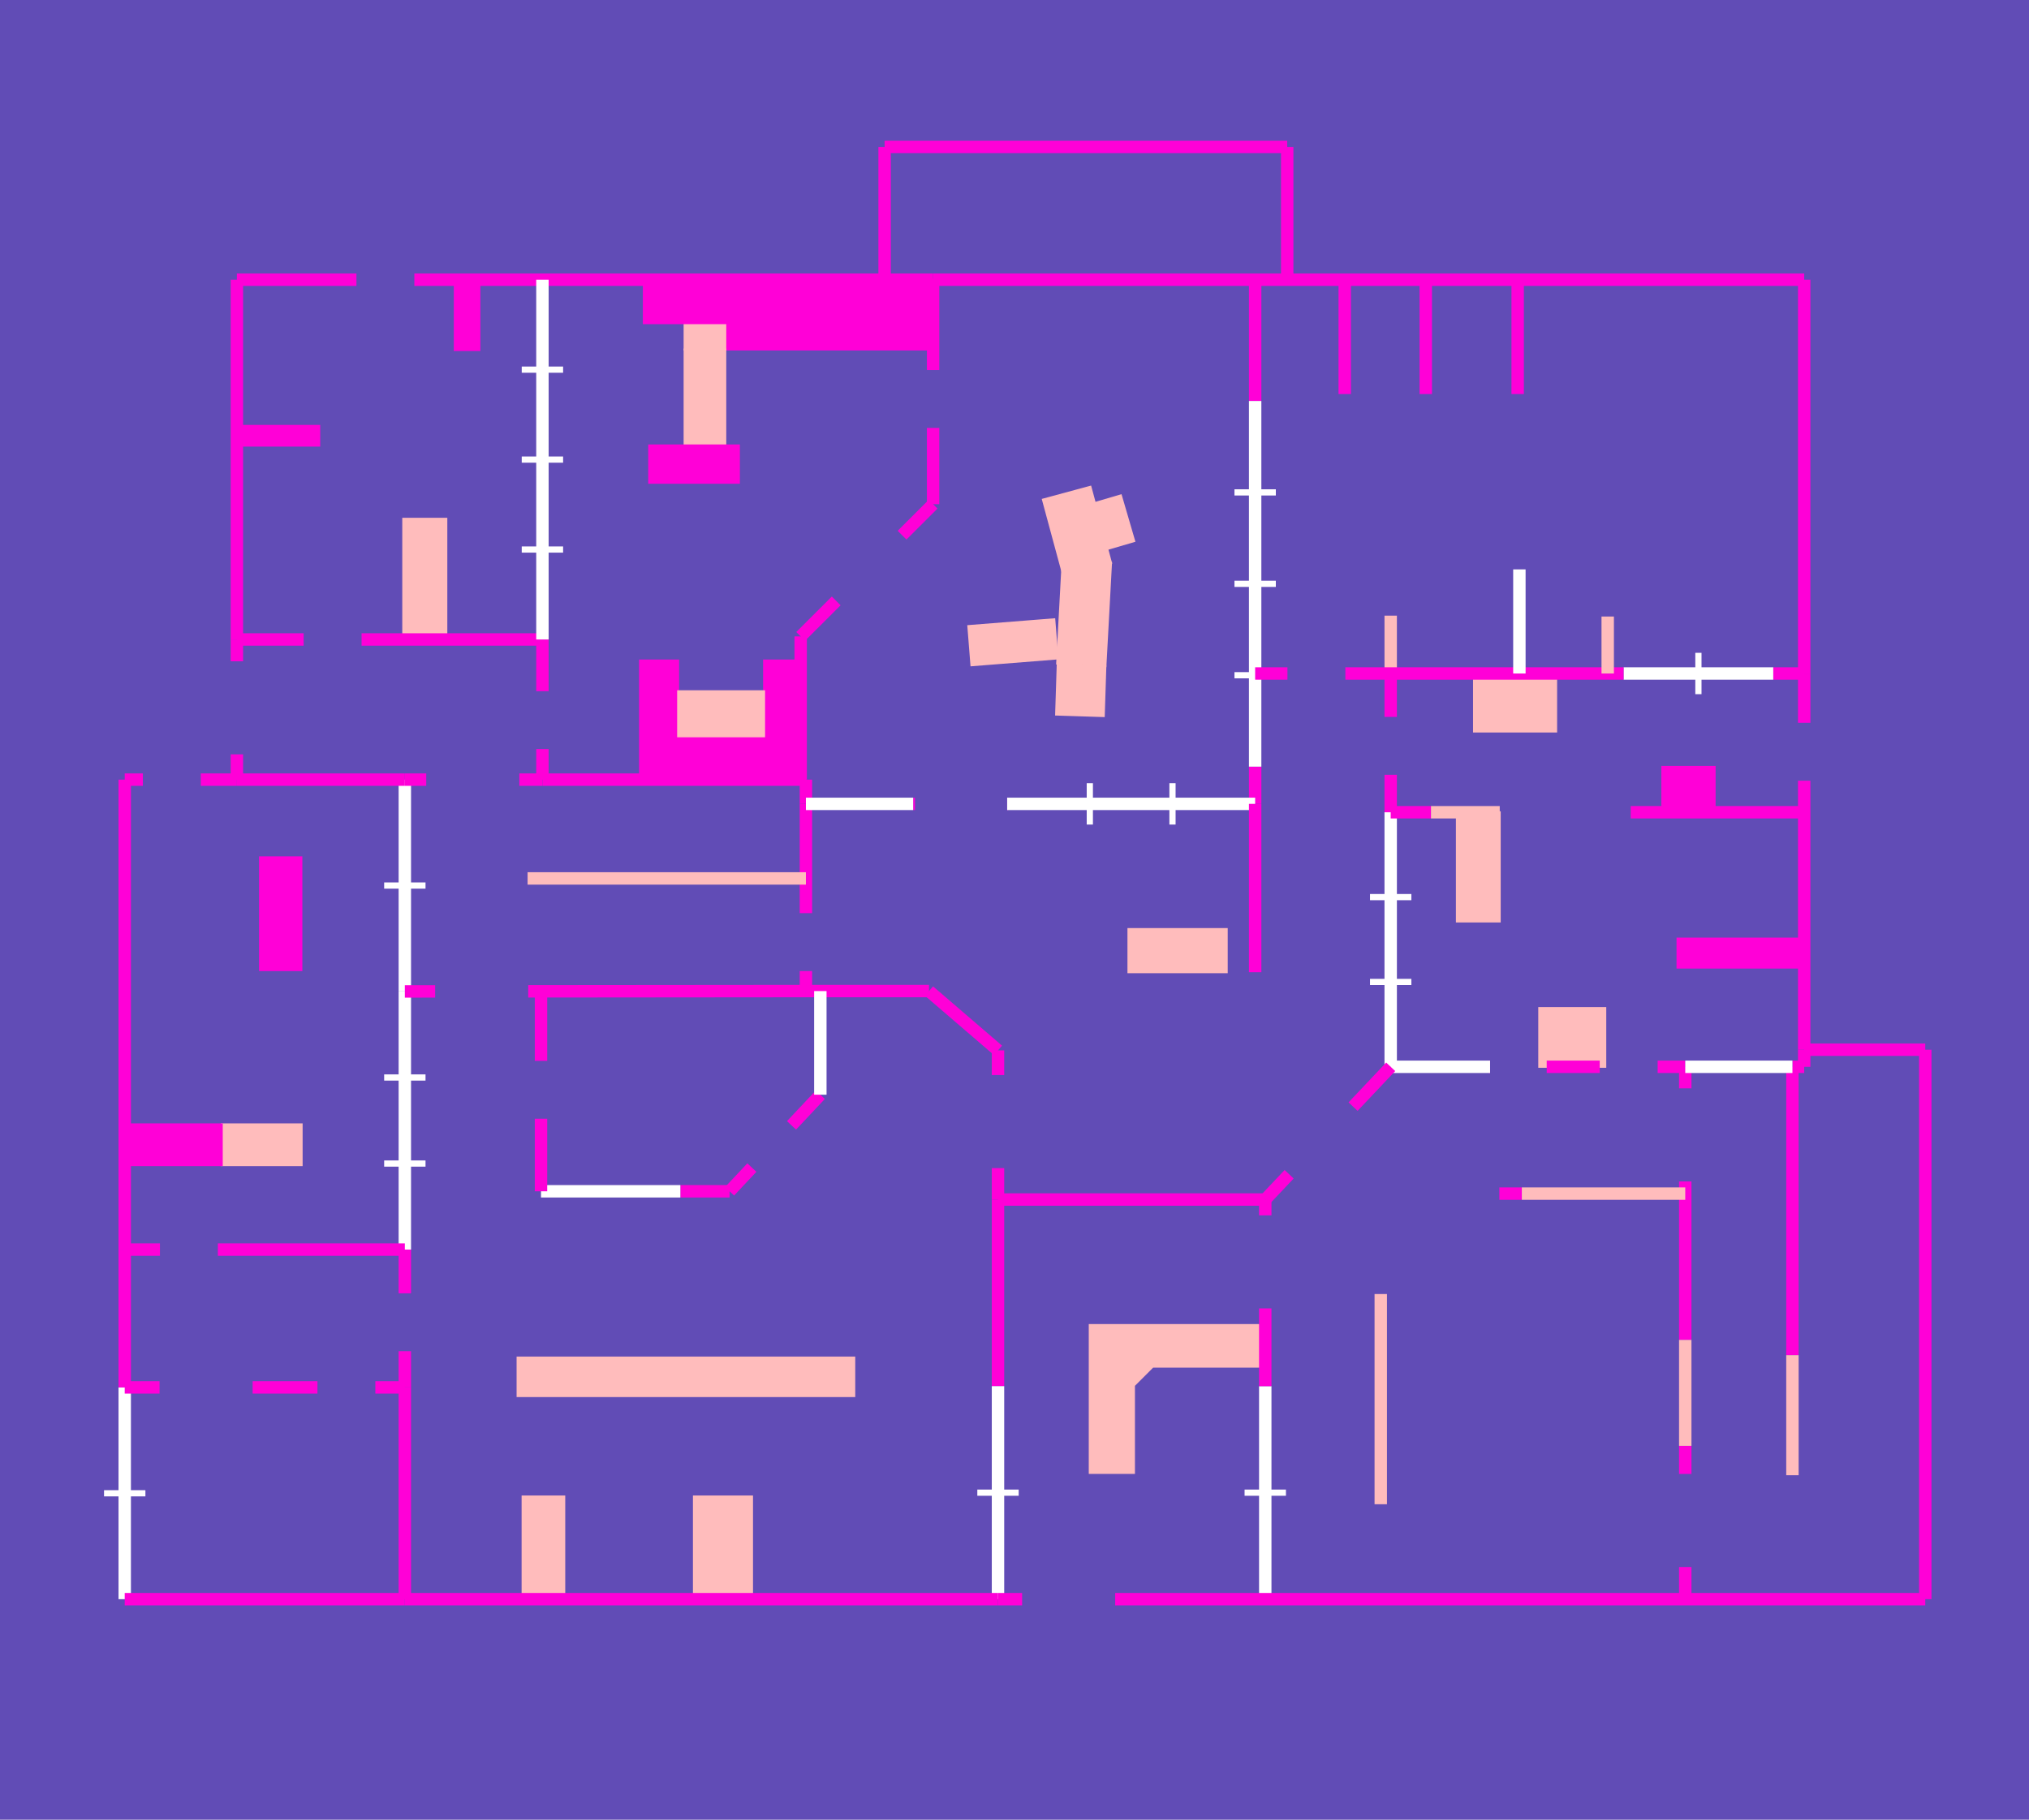
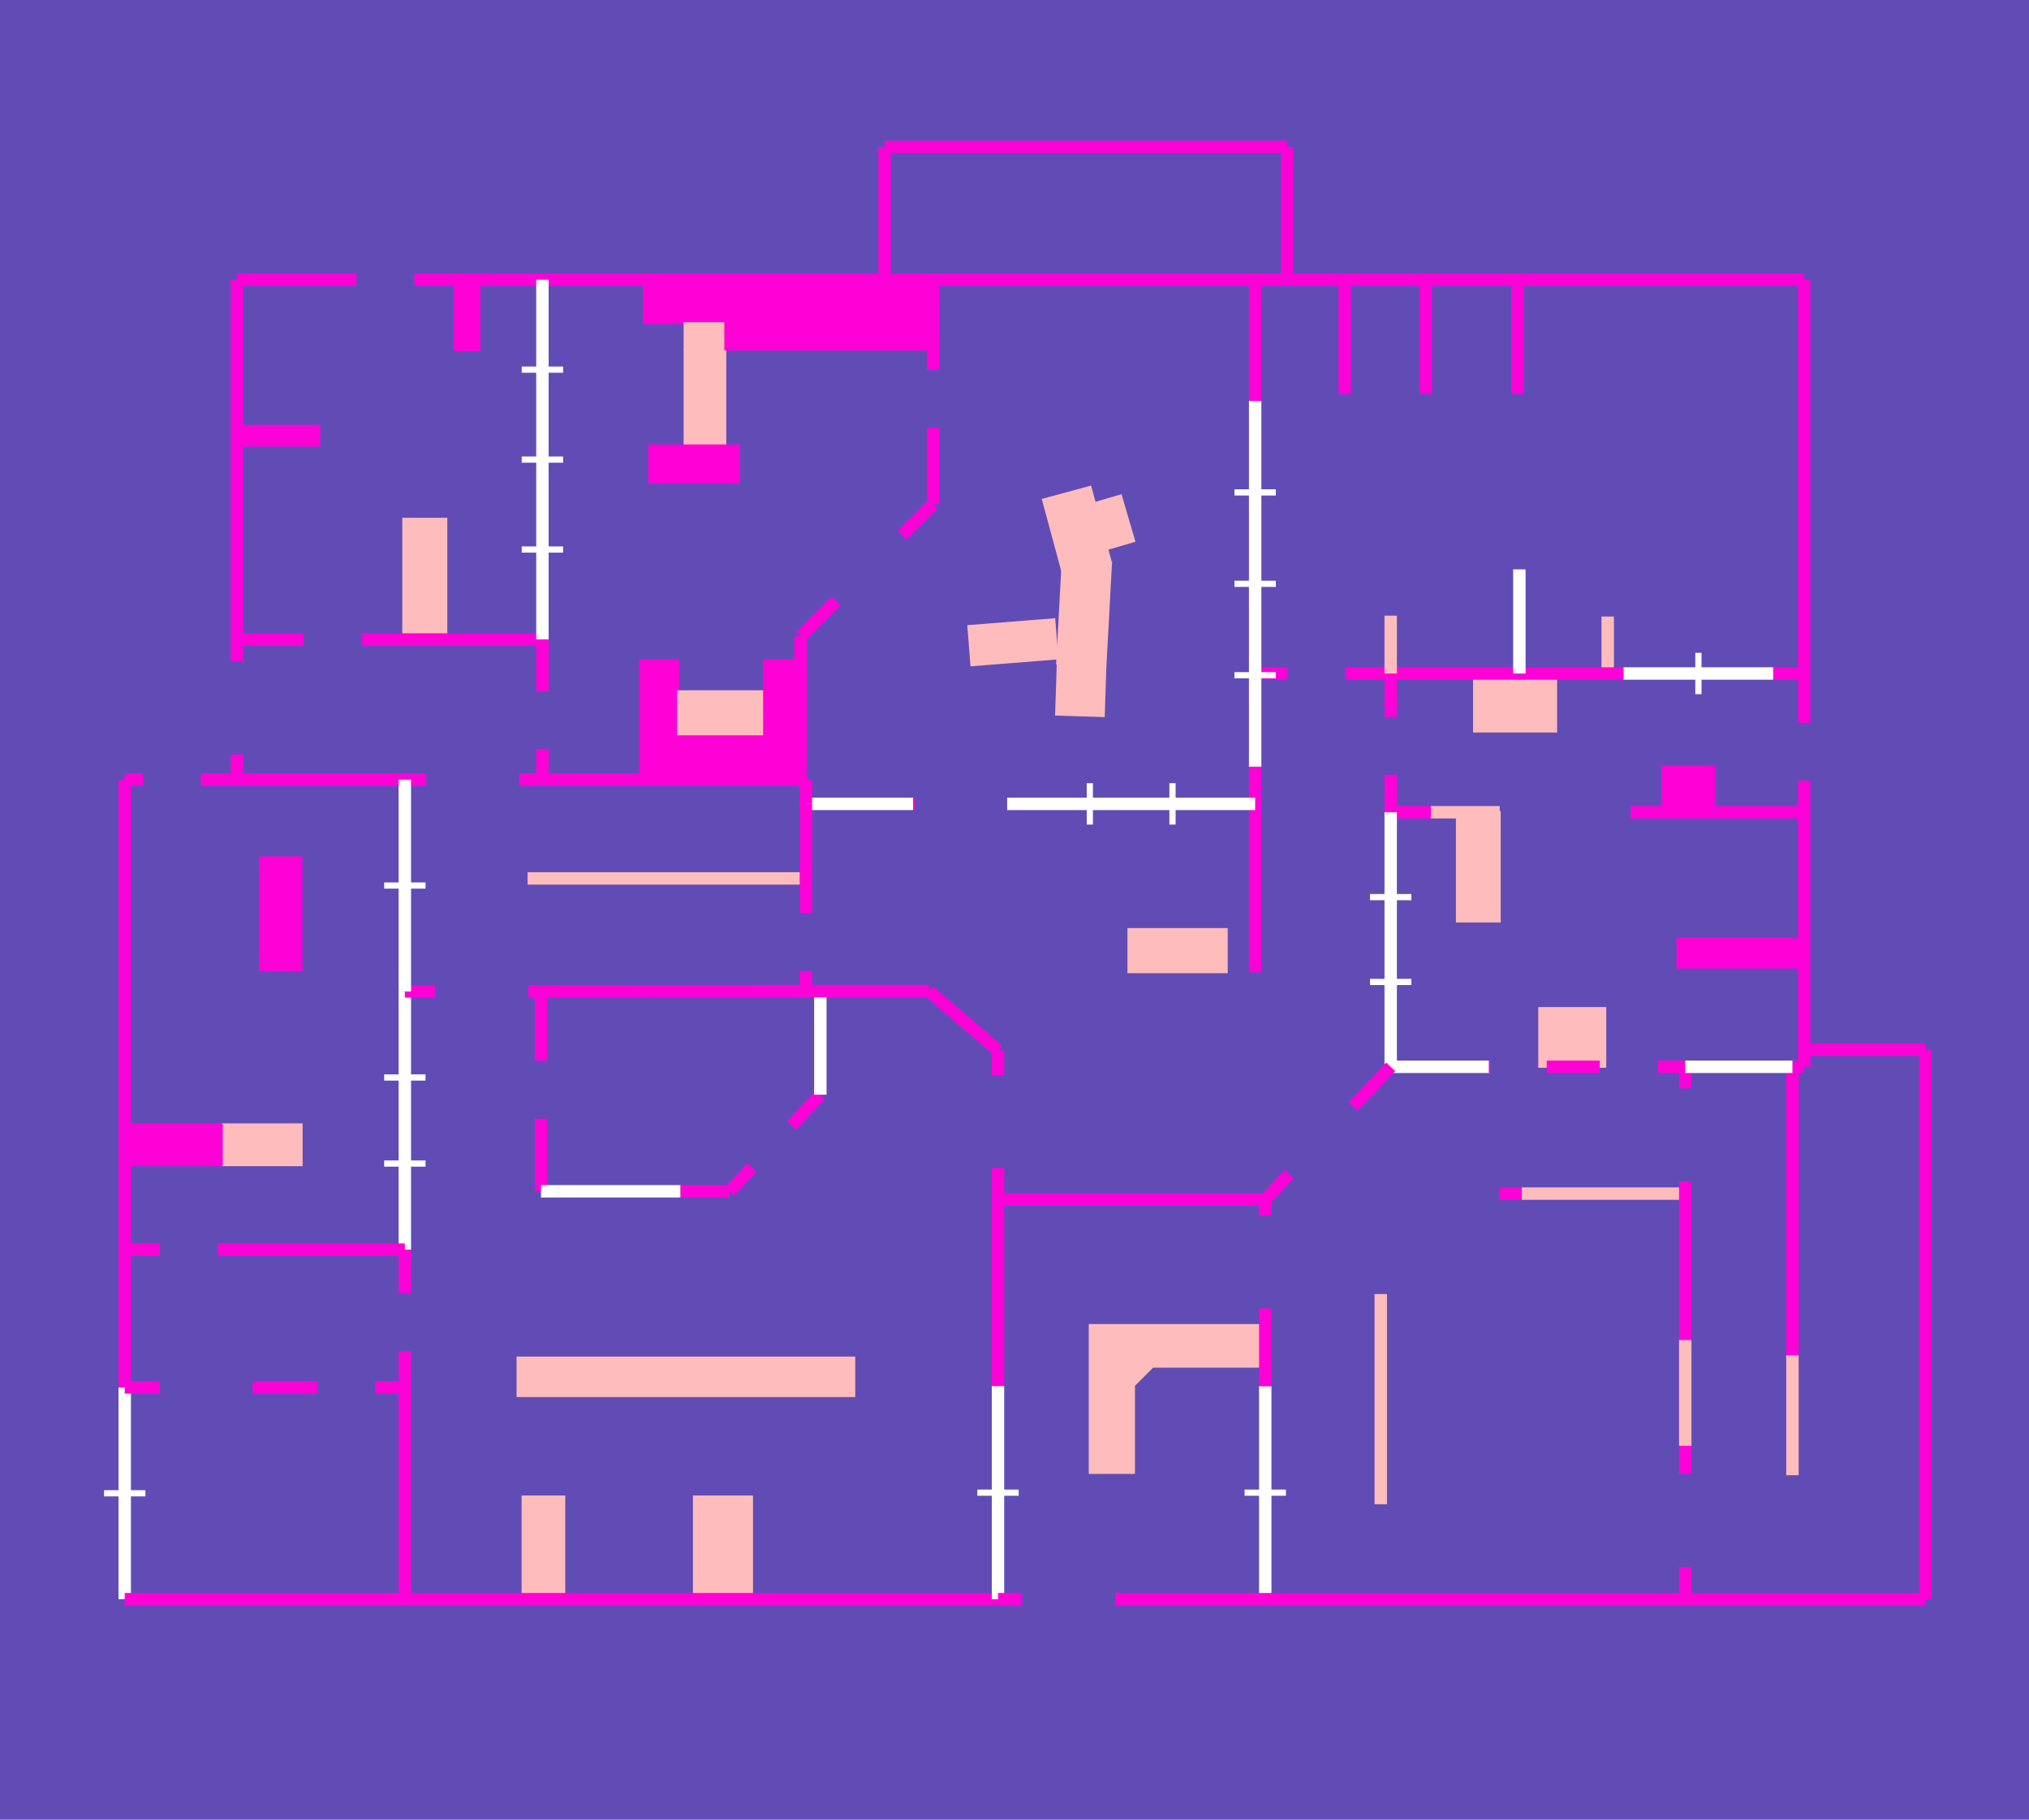
<svg xmlns="http://www.w3.org/2000/svg" viewBox="-377 -377 777 697">
  <rect fill="#614CB6" height="697" width="777" x="-377" y="-377" />
+   <path d="M265.394,17.485 L313.915,17.485 L313.915,6.38 L265.394,6.38 z" fill="#FF00D7" stroke="#FF00D7" stroke-width="0.75" transform="scale(1, -1)" />
+   <path d="M-193.416,269.863 L-202.838,269.863 L-202.838,242.925 L-193.416,242.925 z" fill="#FF00D7" stroke="#FF00D7" stroke-width="0.75" transform="scale(1, -1)" />
+   <path d="M-261.587,5.419 L-277.423,5.419 L-277.423,48.611 L-261.587,48.611 z" fill="#FF00D7" stroke="#FF00D7" stroke-width="0.75" transform="scale(1, -1)" />
  <path d="M-117.314,124.002 L-131.895,124.002 L-131.895,78.373 L-117.314,78.373 z" fill="#FF00D7" stroke="#FF00D7" stroke-width="0.75" transform="scale(1, -1)" />
-   <path d="M-222.576,132.058 L-206.076,132.058 L-206.076,178.293 L-222.576,178.293 z" fill="#FFBCBC" stroke="#FFBCBC" stroke-width="0.75" transform="scale(1, -1)" />
  <path d="M-286.286,206.316 L-254.744,206.316 L-254.744,213.869 L-286.286,213.869 z" fill="#FF00D7" stroke="#FF00D7" stroke-width="0.75" transform="scale(1, -1)" />
-   <path d="M-193.416,269.863 L-202.838,269.863 L-202.838,242.925 L-193.416,242.925 z" fill="#FF00D7" stroke="#FF00D7" stroke-width="0.75" transform="scale(1, -1)" />
-   <path d="M-99.254,243.13 L-19.669,243.13 L-19.669,269.863 L-99.254,269.863 z" fill="#FF00D7" stroke="#FF00D7" stroke-width="0.75" transform="scale(1, -1)" />
-   <path d="M-261.587,5.419 L-277.423,5.419 L-277.423,48.611 L-261.587,48.611 z" fill="#FF00D7" stroke="#FF00D7" stroke-width="0.75" transform="scale(1, -1)" />
-   <path d="M265.394,17.485 L313.915,17.485 L313.915,6.38 L265.394,6.38 z" fill="#FF00D7" stroke="#FF00D7" stroke-width="0.75" transform="scale(1, -1)" />
-   <path d="M-160.915,-196.204 L-176.877,-196.204 L-176.877,-235.539 L-160.915,-235.539 z" fill="#FFBCBC" stroke="#FFBCBC" stroke-width="0.75" transform="scale(1, -1)" />
-   <path d="M27.433,103.294 L28.047,122.436 L46.298,121.851 L45.685,102.709 z" fill="#FFBCBC" stroke="#FFBCBC" stroke-width="0.75" transform="scale(1, -1)" />
+   <path d="M-130.452,253.211 L-19.669,253.211 L-19.669,269.863 L-130.452,269.863 z" fill="#FF00D7" stroke="#FF00D7" stroke-width="0.75" transform="scale(1, -1)" />
+   <path d="M57.347,169.74 L41.021,164.968 L35.905,182.47 L52.231,187.242 z" fill="#FFBCBC" stroke="#FFBCBC" stroke-width="0.75" transform="scale(1, -1)" />
+   <path d="M237.735,-9.118 L212.451,-9.118 L212.451,-31.624 L237.735,-31.624 z" fill="#FFBCBC" stroke="#FFBCBC" stroke-width="0.75" transform="scale(1, -1)" />
  <path d="M-99.254,206.386 L-114.834,206.386 L-114.834,243.13 L-99.254,243.13 z" fill="#FFBCBC" stroke="#FFBCBC" stroke-width="0.75" transform="scale(1, -1)" />
-   <path d="M-84.396,94.97 L-70.386,94.97 L-70.386,124.002 L-84.396,124.002 z" fill="#FF00D7" stroke="#FF00D7" stroke-width="0.75" transform="scale(1, -1)" />
-   <path d="M237.735,-9.118 L212.451,-9.118 L212.451,-31.624 L237.735,-31.624 z" fill="#FFBCBC" stroke="#FFBCBC" stroke-width="0.75" transform="scale(1, -1)" />
-   <path d="M218.917,119.027 L187.47,119.027 L187.47,96.802 L218.917,96.802 z" fill="#FFBCBC" stroke="#FFBCBC" stroke-width="0.75" transform="scale(1, -1)" />
-   <path d="M-4.996,122.172 L-6.187,137.188 L26.738,139.799 L27.929,124.783 z" fill="#FFBCBC" stroke="#FFBCBC" stroke-width="0.75" transform="scale(1, -1)" />
-   <path d="M-117.314,94.97 L-70.386,94.97 L-70.386,78.373 L-117.314,78.373 z" fill="#FF00D7" stroke="#FF00D7" stroke-width="0.75" transform="scale(1, -1)" />
-   <path d="M-292.08,-53.668 L-261.484,-53.668 L-261.484,-69.298 L-292.08,-69.298 z" fill="#FFBCBC" stroke="#FFBCBC" stroke-width="0.75" transform="scale(1, -1)" />
  <path d="M-117.314,112.227 L-84.396,112.227 L-84.396,94.97 L-117.314,94.97 z" fill="#FFBCBC" stroke="#FFBCBC" stroke-width="0.75" transform="scale(1, -1)" />
+   <path d="M-128.392,206.386 L-94.039,206.386 L-94.039,192.075 L-128.392,192.075 z" fill="#FF00D7" stroke="#FF00D7" stroke-width="0.75" transform="scale(1, -1)" />
+   <path d="M180.909,24.038 L197.318,24.038 L197.318,65.878 L180.909,65.878 z" fill="#FFBCBC" stroke="#FFBCBC" stroke-width="0.75" transform="scale(1, -1)" />
+   <path d="M-178.797,-142.984 L-49.859,-142.984 L-49.859,-157.753 L-178.797,-157.753 z" fill="#FFBCBC" stroke="#FFBCBC" stroke-width="0.75" transform="scale(1, -1)" />
+   <path d="M48.464,161.39 L46.319,121.838 L27.826,122.841 L29.971,162.393 z" fill="#FFBCBC" stroke="#FFBCBC" stroke-width="0.75" transform="scale(1, -1)" />
  <path d="M55.131,21.139 L92.773,21.139 L92.773,4.603 L55.131,4.603 z" fill="#FFBCBC" stroke="#FFBCBC" stroke-width="0.75" transform="scale(1, -1)" />
  <path d="M-114.834,253.211 L-99.254,253.211 L-99.254,243.13 L-114.834,243.13 z" fill="#FFBCBC" stroke="#FFBCBC" stroke-width="0.75" transform="scale(1, -1)" />
-   <path d="M-128.392,206.386 L-94.039,206.386 L-94.039,192.075 L-128.392,192.075 z" fill="#FF00D7" stroke="#FF00D7" stroke-width="0.75" transform="scale(1, -1)" />
+   <path d="M259.569,65.878 L279.616,65.878 L279.616,83.256 L259.569,83.256 z" fill="#FF00D7" stroke="#FF00D7" stroke-width="0.75" transform="scale(1, -1)" />
+   <path d="M27.433,103.294 L28.047,122.436 L46.298,121.851 L45.685,102.709 z" fill="#FFBCBC" stroke="#FFBCBC" stroke-width="0.75" transform="scale(1, -1)" />
+   <path d="M-292.08,-53.668 L-261.484,-53.668 L-261.484,-69.298 L-292.08,-69.298 z" fill="#FFBCBC" stroke="#FFBCBC" stroke-width="0.75" transform="scale(1, -1)" />
+   <path d="M-160.915,-196.204 L-176.877,-196.204 L-176.877,-235.539 L-160.915,-235.539 z" fill="#FFBCBC" stroke="#FFBCBC" stroke-width="0.75" transform="scale(1, -1)" />
+   <path d="M-222.576,132.058 L-206.076,132.058 L-206.076,178.293 L-222.576,178.293 z" fill="#FFBCBC" stroke="#FFBCBC" stroke-width="0.75" transform="scale(1, -1)" />
+   <path d="M-89.014,-196.204 L-111.264,-196.204 L-111.264,-235.539 L-89.014,-235.539 z" fill="#FFBCBC" stroke="#FFBCBC" stroke-width="0.75" transform="scale(1, -1)" />
+   <path d="M-4.996,122.172 L-6.187,137.188 L26.738,139.799 L27.929,124.783 z" fill="#FFBCBC" stroke="#FFBCBC" stroke-width="0.75" transform="scale(1, -1)" />
+   <path d="M218.917,119.027 L187.47,119.027 L187.47,96.802 L218.917,96.802 z" fill="#FFBCBC" stroke="#FFBCBC" stroke-width="0.75" transform="scale(1, -1)" />
+   <path d="M-84.396,94.97 L-70.386,94.97 L-70.386,124.002 L-84.396,124.002 z" fill="#FF00D7" stroke="#FF00D7" stroke-width="0.75" transform="scale(1, -1)" />
+   <path d="M-117.314,94.97 L-70.386,94.97 L-70.386,78.373 L-117.314,78.373 z" fill="#FF00D7" stroke="#FF00D7" stroke-width="0.75" transform="scale(1, -1)" />
  <path d="M22.388,185.631 L40.575,190.551 L48.464,161.39 L30.277,156.47 z" fill="#FFBCBC" stroke="#FFBCBC" stroke-width="0.75" transform="scale(1, -1)" />
+   <path d="M-99.254,243.13 L-19.669,243.13 L-19.669,269.863 L-99.254,269.863 z" fill="#FF00D7" stroke="#FF00D7" stroke-width="0.75" transform="scale(1, -1)" />
  <path d="M-329.237,-69.298 L-292.08,-69.298 L-292.08,-53.668 L-329.237,-53.668 z" fill="#FF00D7" stroke="#FF00D7" stroke-width="0.75" transform="scale(1, -1)" />
-   <path d="M57.347,169.74 L41.021,164.968 L35.905,182.47 L52.231,187.242 z" fill="#FFBCBC" stroke="#FFBCBC" stroke-width="0.75" transform="scale(1, -1)" />
-   <path d="M180.909,24.038 L197.318,24.038 L197.318,65.878 L180.909,65.878 z" fill="#FFBCBC" stroke="#FFBCBC" stroke-width="0.75" transform="scale(1, -1)" />
-   <path d="M-89.014,-196.204 L-111.264,-196.204 L-111.264,-235.539 L-89.014,-235.539 z" fill="#FFBCBC" stroke="#FFBCBC" stroke-width="0.75" transform="scale(1, -1)" />
-   <path d="M-178.797,-142.984 L-49.859,-142.984 L-49.859,-157.753 L-178.797,-157.753 z" fill="#FFBCBC" stroke="#FFBCBC" stroke-width="0.75" transform="scale(1, -1)" />
-   <path d="M48.464,161.39 L46.319,121.838 L27.826,122.841 L29.971,162.393 z" fill="#FFBCBC" stroke="#FFBCBC" stroke-width="0.75" transform="scale(1, -1)" />
-   <path d="M-130.452,253.211 L-19.669,253.211 L-19.669,269.863 L-130.452,269.863 z" fill="#FF00D7" stroke="#FF00D7" stroke-width="0.75" transform="scale(1, -1)" />
-   <path d="M259.569,65.878 L279.616,65.878 L279.616,83.256 L259.569,83.256 z" fill="#FF00D7" stroke="#FF00D7" stroke-width="0.75" transform="scale(1, -1)" />
  <path d="M107.528,-130.534 L40.314,-130.534 L40.314,-187.173 L57.248,-187.173 L57.248,-153.671 L64.426,-146.493 L107.528,-146.493 L107.528,-130.534 z" fill="#FFBCBC" stroke="#FFBCBC" stroke-width="0.75" transform="scale(1, -1)" />
+   <path d="M-169.279,78.373 L-178.127,78.373 z" fill="none" stroke="#FF00D7" stroke-width="4.752" transform="scale(1, -1)" />
+   <path d="M-213.77,78.373 L-221.969,78.373 z" fill="none" stroke="#FF00D7" stroke-width="4.752" transform="scale(1, -1)" />
+   <path d="M-221.969,78.373 L-286.286,78.373 z" fill="none" stroke="#FF00D7" stroke-width="4.752" transform="scale(1, -1)" />
+   <path d="M-27.305,69.09 L-68.382,69.09 z" fill="none" stroke="#FFFFFF" stroke-width="4.752" transform="scale(1, -1)" />
+   <path d="M-38.241,269.863 L-218.326,269.863 z" fill="none" stroke="#FF00D7" stroke-width="4.752" transform="scale(1, -1)" />
+   <path d="M-240.504,269.863 L-286.286,269.863 z" fill="none" stroke="#FF00D7" stroke-width="4.752" transform="scale(1, -1)" />
+   <path d="M197.174,-80.197 L205.778,-80.197 z" fill="none" stroke="#FF00D7" stroke-width="4.752" transform="scale(1, -1)" />
+   <path d="M115.932,269.863 L-19.669,269.863 z" fill="none" stroke="#FF00D7" stroke-width="4.752" transform="scale(1, -1)" />
+   <path d="M204.186,269.863 L204.186,226.063 z" fill="none" stroke="#FF00D7" stroke-width="4.752" transform="scale(1, -1)" />
+   <path d="M-286.286,132.058 L-260.717,132.058 z" fill="none" stroke="#FF00D7" stroke-width="4.752" transform="scale(1, -1)" />
+   <path d="M-238.539,132.058 L-169.279,132.058 z" fill="none" stroke="#FF00D7" stroke-width="4.752" transform="scale(1, -1)" />
+   <path d="M155.563,65.878 L170.991,65.878 z" fill="none" stroke="#FF00D7" stroke-width="4.752" transform="scale(1, -1)" />
+   <path d="M313.915,269.863 L115.932,269.863 z" fill="none" stroke="#FF00D7" stroke-width="4.752" transform="scale(1, -1)" />
+   <path d="M238.669,119.027 L238.669,140.852 z" fill="none" stroke="#FFBCBC" stroke-width="4.752" transform="scale(1, -1)" />
+   <path d="M197.318,65.878 L170.991,65.878 z" fill="none" stroke="#FFBCBC" stroke-width="4.752" transform="scale(1, -1)" />
+   <path d="M-38.241,320.713 L115.932,320.713 z" fill="none" stroke="#FF00D7" stroke-width="4.752" transform="scale(1, -1)" />
+   <path d="M268.367,-136.231 L268.367,-176.816 z" fill="none" stroke="#FFBCBC" stroke-width="4.752" transform="scale(1, -1)" />
+   <path d="M247.474,65.878 L313.915,65.878 z" fill="none" stroke="#FF00D7" stroke-width="4.752" transform="scale(1, -1)" />
+   <path d="M155.563,119.027 L155.563,102.406 z" fill="none" stroke="#FF00D7" stroke-width="4.752" transform="scale(1, -1)" />
+   <path d="M155.563,80.228 L155.563,65.878 z" fill="none" stroke="#FF00D7" stroke-width="4.752" transform="scale(1, -1)" />
+   <path d="M313.915,-31.624 L309.407,-31.624 z" fill="none" stroke="#FF00D7" stroke-width="4.752" transform="scale(1, -1)" />
+   <path d="M-329.237,-235.539 L-329.237,-154.427 z" fill="none" stroke="#FFFFFF" stroke-width="4.752" transform="scale(1, -1)" />
+   <path d="M-321.316,-194.983 L-337.158,-194.983 z" fill="none" stroke="#FFFFFF" stroke-width="2.376" transform="scale(1, -1)" />
+   <path d="M5.182,-82.46 L5.182,-153.95 z" fill="none" stroke="#FF00D7" stroke-width="4.752" transform="scale(1, -1)" />
+   <path d="M115.932,320.713 L115.932,269.863 z" fill="none" stroke="#FF00D7" stroke-width="4.752" transform="scale(1, -1)" />
+   <path d="M360.278,-235.539 L360.278,-25.081 z" fill="none" stroke="#FF00D7" stroke-width="4.752" transform="scale(1, -1)" />
+   <path d="M103.656,119.027 L116.024,119.027 z" fill="none" stroke="#FF00D7" stroke-width="4.752" transform="scale(1, -1)" />
+   <path d="M138.202,119.027 L244.74,119.027 z" fill="none" stroke="#FF00D7" stroke-width="4.752" transform="scale(1, -1)" />
+   <path d="M-286.286,78.373 L-300.112,78.373 z" fill="none" stroke="#FF00D7" stroke-width="4.752" transform="scale(1, -1)" />
+   <path d="M-322.29,78.373 L-329.237,78.373 z" fill="none" stroke="#FF00D7" stroke-width="4.752" transform="scale(1, -1)" />
+   <path d="M-70.386,133.239 L-56.777,146.827 z" fill="none" stroke="#FF00D7" stroke-width="4.752" transform="scale(1, -1)" />
+   <path d="M-31.553,172.011 L-19.669,183.876 z" fill="none" stroke="#FF00D7" stroke-width="4.752" transform="scale(1, -1)" />
+   <path d="M168.991,226.063 L168.991,269.863 z" fill="none" stroke="#FF00D7" stroke-width="4.752" transform="scale(1, -1)" />
+   <path d="M-329.237,78.373 L-329.237,-101.643 z" fill="none" stroke="#FF00D7" stroke-width="4.752" transform="scale(1, -1)" />
+   <path d="M-97.608,-79.306 L-89.074,-70.222 z" fill="none" stroke="#FF00D7" stroke-width="4.752" transform="scale(1, -1)" />
+   <path d="M-73.889,-54.059 L-62.85,-42.309 z" fill="none" stroke="#FF00D7" stroke-width="4.752" transform="scale(1, -1)" />
+   <path d="M8.687,69.09 L9.055,69.09 z" fill="none" stroke="#FF00D7" stroke-width="4.752" transform="scale(1, -1)" />
+   <path d="M-26.589,69.09 L-27.305,69.09 z" fill="none" stroke="#FF00D7" stroke-width="4.752" transform="scale(1, -1)" />
  <path d="M-221.969,-101.643 L-221.969,-2.759 z" fill="none" stroke="#FFFFFF" stroke-width="4.752" transform="scale(1, -1)" />
  <path d="M-214.048,-68.682 L-229.889,-68.682 z" fill="none" stroke="#FFFFFF" stroke-width="2.376" transform="scale(1, -1)" />
  <path d="M-214.048,-35.72 L-229.889,-35.72 z" fill="none" stroke="#FFFFFF" stroke-width="2.376" transform="scale(1, -1)" />
-   <path d="M-38.241,320.713 L115.932,320.713 z" fill="none" stroke="#FF00D7" stroke-width="4.752" transform="scale(1, -1)" />
-   <path d="M-68.382,78.373 L-68.382,69.09 z" fill="none" stroke="#FF00D7" stroke-width="4.752" transform="scale(1, -1)" />
+   <path d="M-221.969,-235.539 L5.182,-235.539 z" fill="none" stroke="#FF00D7" stroke-width="4.752" transform="scale(1, -1)" />
+   <path d="M-329.237,-154.427 L-315.902,-154.427 z" fill="none" stroke="#FF00D7" stroke-width="4.752" transform="scale(1, -1)" />
+   <path d="M-280.258,-154.427 L-255.436,-154.427 z" fill="none" stroke="#FF00D7" stroke-width="4.752" transform="scale(1, -1)" />
+   <path d="M-233.258,-154.427 L-221.969,-154.427 z" fill="none" stroke="#FF00D7" stroke-width="4.752" transform="scale(1, -1)" />
+   <path d="M-62.85,-2.617 L-62.85,-42.309 z" fill="none" stroke="#FFFFFF" stroke-width="4.752" transform="scale(1, -1)" />
+   <path d="M155.563,-31.624 L155.563,65.878 z" fill="none" stroke="#FFFFFF" stroke-width="4.752" transform="scale(1, -1)" />
+   <path d="M163.484,0.877 L147.643,0.877 z" fill="none" stroke="#FFFFFF" stroke-width="2.376" transform="scale(1, -1)" />
+   <path d="M163.484,33.377 L147.643,33.377 z" fill="none" stroke="#FFFFFF" stroke-width="2.376" transform="scale(1, -1)" />
+   <path d="M193.621,-31.624 L155.563,-31.624 z" fill="none" stroke="#FFFFFF" stroke-width="4.752" transform="scale(1, -1)" />
+   <path d="M103.656,4.603 L103.656,69.09 z" fill="none" stroke="#FF00D7" stroke-width="4.752" transform="scale(1, -1)" />
+   <path d="M103.656,69.09 L103.656,83.346 z" fill="none" stroke="#FF00D7" stroke-width="4.752" transform="scale(1, -1)" />
  <path d="M103.656,269.863 L103.656,223.411 z" fill="none" stroke="#FF00D7" stroke-width="4.752" transform="scale(1, -1)" />
+   <path d="M-221.969,-235.539 L-221.969,-154.427 z" fill="none" stroke="#FF00D7" stroke-width="4.752" transform="scale(1, -1)" />
+   <path d="M-174.962,40.534 L-68.382,40.534 z" fill="none" stroke="#FFBCBC" stroke-width="4.752" transform="scale(1, -1)" />
+   <path d="M5.182,-82.46 L5.182,-70.421 z" fill="none" stroke="#FF00D7" stroke-width="4.752" transform="scale(1, -1)" />
+   <path d="M5.182,-34.778 L5.182,-25.327 z" fill="none" stroke="#FF00D7" stroke-width="4.752" transform="scale(1, -1)" />
+   <path d="M268.367,-31.624 L257.789,-31.624 z" fill="none" stroke="#FF00D7" stroke-width="4.752" transform="scale(1, -1)" />
+   <path d="M235.611,-31.624 L215.309,-31.624 z" fill="none" stroke="#FF00D7" stroke-width="4.752" transform="scale(1, -1)" />
+   <path d="M193.131,-31.624 L193.621,-31.624 z" fill="none" stroke="#FF00D7" stroke-width="4.752" transform="scale(1, -1)" />
+   <path d="M-169.825,-2.759 L-169.825,-29.345 z" fill="none" stroke="#FF00D7" stroke-width="4.752" transform="scale(1, -1)" />
+   <path d="M-169.825,-51.523 L-169.825,-79.306 z" fill="none" stroke="#FF00D7" stroke-width="4.752" transform="scale(1, -1)" />
+   <path d="M8.687,69.09 L103.656,69.09 z" fill="none" stroke="#FFFFFF" stroke-width="4.752" transform="scale(1, -1)" />
+   <path d="M40.344,61.169 L40.344,77.01 z" fill="none" stroke="#FFFFFF" stroke-width="2.376" transform="scale(1, -1)" />
+   <path d="M72,61.169 L72,77.01 z" fill="none" stroke="#FFFFFF" stroke-width="2.376" transform="scale(1, -1)" />
+   <path d="M5.182,-25.327 L-21.237,-2.617 z" fill="none" stroke="#FF00D7" stroke-width="4.752" transform="scale(1, -1)" />
+   <path d="M-286.286,78.373 L-286.286,88.059 z" fill="none" stroke="#FF00D7" stroke-width="4.752" transform="scale(1, -1)" />
+   <path d="M-286.286,123.702 L-286.286,132.058 z" fill="none" stroke="#FF00D7" stroke-width="4.752" transform="scale(1, -1)" />
+   <path d="M268.367,-80.197 L205.778,-80.197 z" fill="none" stroke="#FFBCBC" stroke-width="4.752" transform="scale(1, -1)" />
  <path d="M313.915,-25.081 L360.278,-25.081 z" fill="none" stroke="#FF00D7" stroke-width="4.752" transform="scale(1, -1)" />
+   <path d="M-221.969,-2.759 L-210.368,-2.748 z" fill="none" stroke="#FF00D7" stroke-width="4.752" transform="scale(1, -1)" />
+   <path d="M-174.724,-2.715 L-68.382,-2.617 z" fill="none" stroke="#FF00D7" stroke-width="4.752" transform="scale(1, -1)" />
+   <path d="M-286.286,269.863 L-286.286,132.058 z" fill="none" stroke="#FF00D7" stroke-width="4.752" transform="scale(1, -1)" />
+   <path d="M309.407,-188.064 L309.407,-142.095 z" fill="none" stroke="#FFBCBC" stroke-width="4.752" transform="scale(1, -1)" />
+   <path d="M313.915,119.027 L313.915,269.863 z" fill="none" stroke="#FF00D7" stroke-width="4.752" transform="scale(1, -1)" />
+   <path d="M313.915,119.027 L313.915,100.145 z" fill="none" stroke="#FF00D7" stroke-width="4.752" transform="scale(1, -1)" />
+   <path d="M313.915,77.967 L313.915,-25.081 z" fill="none" stroke="#FF00D7" stroke-width="4.752" transform="scale(1, -1)" />
+   <path d="M-19.669,269.863 L-38.241,269.863 z" fill="none" stroke="#FF00D7" stroke-width="4.752" transform="scale(1, -1)" />
+   <path d="M155.563,141.184 L155.563,119.027 z" fill="none" stroke="#FFBCBC" stroke-width="4.752" transform="scale(1, -1)" />
+   <path d="M-169.279,269.863 L-169.279,132.058 z" fill="none" stroke="#FFFFFF" stroke-width="4.752" transform="scale(1, -1)" />
+   <path d="M-177.2,235.412 L-161.359,235.412 z" fill="none" stroke="#FFFFFF" stroke-width="2.376" transform="scale(1, -1)" />
+   <path d="M-177.2,200.961 L-161.359,200.961 z" fill="none" stroke="#FFFFFF" stroke-width="2.376" transform="scale(1, -1)" />
+   <path d="M-177.2,166.51 L-161.359,166.51 z" fill="none" stroke="#FFFFFF" stroke-width="2.376" transform="scale(1, -1)" />
+   <path d="M137.963,269.863 L137.963,226.063 z" fill="none" stroke="#FF00D7" stroke-width="4.752" transform="scale(1, -1)" />
+   <path d="M-329.237,-235.539 L-221.969,-235.539 z" fill="none" stroke="#FF00D7" stroke-width="4.752" transform="scale(1, -1)" />
+   <path d="M244.74,119.027 L302.063,119.027 z" fill="none" stroke="#FFFFFF" stroke-width="4.752" transform="scale(1, -1)" />
+   <path d="M273.401,111.107 L273.401,126.948 z" fill="none" stroke="#FFFFFF" stroke-width="2.376" transform="scale(1, -1)" />
+   <path d="M151.76,-199.173 L151.76,-118.661 z" fill="none" stroke="#FFBCBC" stroke-width="4.752" transform="scale(1, -1)" />
+   <path d="M-70.386,78.373 L-68.382,78.373 z" fill="none" stroke="#FF00D7" stroke-width="4.752" transform="scale(1, -1)" />
+   <path d="M-116.455,-79.306 L-97.608,-79.306 z" fill="none" stroke="#FF00D7" stroke-width="4.752" transform="scale(1, -1)" />
+   <path d="M-19.669,183.876 L-19.669,213.09 z" fill="none" stroke="#FF00D7" stroke-width="4.752" transform="scale(1, -1)" />
+   <path d="M-19.669,235.268 L-19.669,269.863 z" fill="none" stroke="#FF00D7" stroke-width="4.752" transform="scale(1, -1)" />
+   <path d="M-70.386,133.239 L-70.386,78.373 z" fill="none" stroke="#FF00D7" stroke-width="4.752" transform="scale(1, -1)" />
  <path d="M268.367,-31.624 L268.367,-39.88 z" fill="none" stroke="#FF00D7" stroke-width="4.752" transform="scale(1, -1)" />
  <path d="M268.367,-75.524 L268.367,-136.231 z" fill="none" stroke="#FF00D7" stroke-width="4.752" transform="scale(1, -1)" />
-   <path d="M103.656,69.09 L103.656,83.346 z" fill="none" stroke="#FF00D7" stroke-width="4.752" transform="scale(1, -1)" />
-   <path d="M-97.608,-79.306 L-89.074,-70.222 z" fill="none" stroke="#FF00D7" stroke-width="4.752" transform="scale(1, -1)" />
-   <path d="M-73.889,-54.059 L-62.85,-42.309 z" fill="none" stroke="#FF00D7" stroke-width="4.752" transform="scale(1, -1)" />
-   <path d="M-116.455,-79.306 L-97.608,-79.306 z" fill="none" stroke="#FF00D7" stroke-width="4.752" transform="scale(1, -1)" />
-   <path d="M-286.286,78.373 L-300.112,78.373 z" fill="none" stroke="#FF00D7" stroke-width="4.752" transform="scale(1, -1)" />
-   <path d="M-322.29,78.373 L-329.237,78.373 z" fill="none" stroke="#FF00D7" stroke-width="4.752" transform="scale(1, -1)" />
-   <path d="M302.063,119.027 L313.915,119.027 z" fill="none" stroke="#FF00D7" stroke-width="4.752" transform="scale(1, -1)" />
+   <path d="M204.845,158.904 L204.845,119.027 z" fill="none" stroke="#FFFFFF" stroke-width="4.752" transform="scale(1, -1)" />
+   <path d="M107.528,-153.95 L107.528,-235.539 z" fill="none" stroke="#FFFFFF" stroke-width="4.752" transform="scale(1, -1)" />
+   <path d="M99.608,-194.744 L115.449,-194.744 z" fill="none" stroke="#FFFFFF" stroke-width="2.376" transform="scale(1, -1)" />
+   <path d="M107.528,-82.46 L5.182,-82.46 z" fill="none" stroke="#FF00D7" stroke-width="4.752" transform="scale(1, -1)" />
  <path d="M103.656,223.411 L103.656,83.346 z" fill="none" stroke="#FFFFFF" stroke-width="4.752" transform="scale(1, -1)" />
  <path d="M95.735,188.395 L111.576,188.395 z" fill="none" stroke="#FFFFFF" stroke-width="2.376" transform="scale(1, -1)" />
  <path d="M95.735,153.378 L111.576,153.378 z" fill="none" stroke="#FFFFFF" stroke-width="2.376" transform="scale(1, -1)" />
  <path d="M95.735,118.362 L111.576,118.362 z" fill="none" stroke="#FFFFFF" stroke-width="2.376" transform="scale(1, -1)" />
-   <path d="M5.182,-82.46 L5.182,-153.95 z" fill="none" stroke="#FF00D7" stroke-width="4.752" transform="scale(1, -1)" />
-   <path d="M244.74,119.027 L302.063,119.027 z" fill="none" stroke="#FFFFFF" stroke-width="4.752" transform="scale(1, -1)" />
-   <path d="M273.401,111.107 L273.401,126.948 z" fill="none" stroke="#FFFFFF" stroke-width="2.376" transform="scale(1, -1)" />
-   <path d="M115.932,320.713 L115.932,269.863 z" fill="none" stroke="#FF00D7" stroke-width="4.752" transform="scale(1, -1)" />
-   <path d="M313.915,119.027 L313.915,269.863 z" fill="none" stroke="#FF00D7" stroke-width="4.752" transform="scale(1, -1)" />
-   <path d="M107.528,-82.46 L5.182,-82.46 z" fill="none" stroke="#FF00D7" stroke-width="4.752" transform="scale(1, -1)" />
+   <path d="M309.407,-142.095 L309.407,-31.624 z" fill="none" stroke="#FF00D7" stroke-width="4.752" transform="scale(1, -1)" />
+   <path d="M-70.386,78.373 L-169.279,78.373 z" fill="none" stroke="#FF00D7" stroke-width="4.752" transform="scale(1, -1)" />
+   <path d="M155.563,-31.624 L141.153,-46.874 z" fill="none" stroke="#FF00D7" stroke-width="4.752" transform="scale(1, -1)" />
+   <path d="M116.673,-72.782 L107.528,-82.46 z" fill="none" stroke="#FF00D7" stroke-width="4.752" transform="scale(1, -1)" />
+   <path d="M313.915,-25.081 L313.915,-31.624 z" fill="none" stroke="#FF00D7" stroke-width="4.752" transform="scale(1, -1)" />
+   <path d="M5.182,-153.95 L5.182,-235.539 z" fill="none" stroke="#FFFFFF" stroke-width="4.752" transform="scale(1, -1)" />
+   <path d="M-2.739,-194.744 L13.103,-194.744 z" fill="none" stroke="#FFFFFF" stroke-width="2.376" transform="scale(1, -1)" />
+   <path d="M309.407,-31.624 L268.367,-31.624 z" fill="none" stroke="#FFFFFF" stroke-width="4.752" transform="scale(1, -1)" />
+   <path d="M-221.969,-101.643 L-293.573,-101.643 z" fill="none" stroke="#FF00D7" stroke-width="4.752" transform="scale(1, -1)" />
+   <path d="M-315.751,-101.643 L-329.237,-101.643 z" fill="none" stroke="#FF00D7" stroke-width="4.752" transform="scale(1, -1)" />
+   <path d="M-169.825,-79.306 L-116.455,-79.306 z" fill="none" stroke="#FFFFFF" stroke-width="4.752" transform="scale(1, -1)" />
+   <path d="M-221.969,-2.759 L-221.969,78.373 z" fill="none" stroke="#FFFFFF" stroke-width="4.752" transform="scale(1, -1)" />
+   <path d="M-214.048,37.807 L-229.889,37.807 z" fill="none" stroke="#FFFFFF" stroke-width="2.376" transform="scale(1, -1)" />
+   <path d="M-169.279,132.058 L-169.279,112.259 z" fill="none" stroke="#FF00D7" stroke-width="4.752" transform="scale(1, -1)" />
+   <path d="M-169.279,90.081 L-169.279,78.373 z" fill="none" stroke="#FF00D7" stroke-width="4.752" transform="scale(1, -1)" />
+   <path d="M107.528,-82.46 L107.528,-88.522 z" fill="none" stroke="#FF00D7" stroke-width="4.752" transform="scale(1, -1)" />
+   <path d="M107.528,-124.165 L107.528,-153.95 z" fill="none" stroke="#FF00D7" stroke-width="4.752" transform="scale(1, -1)" />
+   <path d="M360.278,-235.539 L50.06,-235.539 z" fill="none" stroke="#FF00D7" stroke-width="4.752" transform="scale(1, -1)" />
+   <path d="M14.417,-235.539 L5.182,-235.539 z" fill="none" stroke="#FF00D7" stroke-width="4.752" transform="scale(1, -1)" />
+   <path d="M-68.382,69.09 L-68.382,27.23 z" fill="none" stroke="#FF00D7" stroke-width="4.752" transform="scale(1, -1)" />
+   <path d="M-68.382,5.052 L-68.382,-2.617 z" fill="none" stroke="#FF00D7" stroke-width="4.752" transform="scale(1, -1)" />
+   <path d="M-68.382,78.373 L-68.382,69.09 z" fill="none" stroke="#FF00D7" stroke-width="4.752" transform="scale(1, -1)" />
+   <path d="M-21.237,-2.617 L-68.382,-2.617 z" fill="none" stroke="#FF00D7" stroke-width="4.752" transform="scale(1, -1)" />
+   <path d="M-38.241,320.713 L-38.241,269.863 z" fill="none" stroke="#FF00D7" stroke-width="4.752" transform="scale(1, -1)" />
+   <path d="M-221.969,-154.427 L-221.969,-140.566 z" fill="none" stroke="#FF00D7" stroke-width="4.752" transform="scale(1, -1)" />
+   <path d="M-221.969,-118.388 L-221.969,-101.643 z" fill="none" stroke="#FF00D7" stroke-width="4.752" transform="scale(1, -1)" />
+   <path d="M-329.237,-101.643 L-329.237,-154.427 z" fill="none" stroke="#FF00D7" stroke-width="4.752" transform="scale(1, -1)" />
  <path d="M268.367,-176.816 L268.367,-187.578 z" fill="none" stroke="#FF00D7" stroke-width="4.752" transform="scale(1, -1)" />
  <path d="M268.367,-223.221 L268.367,-235.539 z" fill="none" stroke="#FF00D7" stroke-width="4.752" transform="scale(1, -1)" />
-   <path d="M-169.825,-79.306 L-116.455,-79.306 z" fill="none" stroke="#FFFFFF" stroke-width="4.752" transform="scale(1, -1)" />
-   <path d="M360.278,-235.539 L360.278,-25.081 z" fill="none" stroke="#FF00D7" stroke-width="4.752" transform="scale(1, -1)" />
-   <path d="M107.528,-153.95 L107.528,-235.539 z" fill="none" stroke="#FFFFFF" stroke-width="4.752" transform="scale(1, -1)" />
-   <path d="M99.608,-194.744 L115.449,-194.744 z" fill="none" stroke="#FFFFFF" stroke-width="2.376" transform="scale(1, -1)" />
-   <path d="M5.182,-25.327 L-21.237,-2.617 z" fill="none" stroke="#FF00D7" stroke-width="4.752" transform="scale(1, -1)" />
-   <path d="M313.915,-31.624 L309.407,-31.624 z" fill="none" stroke="#FF00D7" stroke-width="4.752" transform="scale(1, -1)" />
-   <path d="M-68.382,69.09 L-68.382,27.23 z" fill="none" stroke="#FF00D7" stroke-width="4.752" transform="scale(1, -1)" />
-   <path d="M-68.382,5.052 L-68.382,-2.617 z" fill="none" stroke="#FF00D7" stroke-width="4.752" transform="scale(1, -1)" />
-   <path d="M155.563,141.184 L155.563,119.027 z" fill="none" stroke="#FFBCBC" stroke-width="4.752" transform="scale(1, -1)" />
-   <path d="M155.563,-31.624 L155.563,65.878 z" fill="none" stroke="#FFFFFF" stroke-width="4.752" transform="scale(1, -1)" />
-   <path d="M163.484,0.877 L147.643,0.877 z" fill="none" stroke="#FFFFFF" stroke-width="2.376" transform="scale(1, -1)" />
-   <path d="M163.484,33.377 L147.643,33.377 z" fill="none" stroke="#FFFFFF" stroke-width="2.376" transform="scale(1, -1)" />
-   <path d="M8.687,69.09 L9.055,69.09 z" fill="none" stroke="#FF00D7" stroke-width="4.752" transform="scale(1, -1)" />
-   <path d="M-26.589,69.09 L-27.305,69.09 z" fill="none" stroke="#FF00D7" stroke-width="4.752" transform="scale(1, -1)" />
-   <path d="M313.915,119.027 L313.915,100.145 z" fill="none" stroke="#FF00D7" stroke-width="4.752" transform="scale(1, -1)" />
-   <path d="M313.915,77.967 L313.915,-25.081 z" fill="none" stroke="#FF00D7" stroke-width="4.752" transform="scale(1, -1)" />
-   <path d="M-221.969,-154.427 L-221.969,-140.566 z" fill="none" stroke="#FF00D7" stroke-width="4.752" transform="scale(1, -1)" />
-   <path d="M-221.969,-118.388 L-221.969,-101.643 z" fill="none" stroke="#FF00D7" stroke-width="4.752" transform="scale(1, -1)" />
-   <path d="M-329.237,-235.539 L-329.237,-154.427 z" fill="none" stroke="#FFFFFF" stroke-width="4.752" transform="scale(1, -1)" />
-   <path d="M-321.316,-194.983 L-337.158,-194.983 z" fill="none" stroke="#FFFFFF" stroke-width="2.376" transform="scale(1, -1)" />
-   <path d="M155.563,65.878 L170.991,65.878 z" fill="none" stroke="#FF00D7" stroke-width="4.752" transform="scale(1, -1)" />
-   <path d="M5.182,-153.95 L5.182,-235.539 z" fill="none" stroke="#FFFFFF" stroke-width="4.752" transform="scale(1, -1)" />
-   <path d="M-2.739,-194.744 L13.103,-194.744 z" fill="none" stroke="#FFFFFF" stroke-width="2.376" transform="scale(1, -1)" />
-   <path d="M107.528,-82.46 L107.528,-88.522 z" fill="none" stroke="#FF00D7" stroke-width="4.752" transform="scale(1, -1)" />
-   <path d="M107.528,-124.165 L107.528,-153.95 z" fill="none" stroke="#FF00D7" stroke-width="4.752" transform="scale(1, -1)" />
-   <path d="M-70.386,133.239 L-56.777,146.827 z" fill="none" stroke="#FF00D7" stroke-width="4.752" transform="scale(1, -1)" />
-   <path d="M-31.553,172.011 L-19.669,183.876 z" fill="none" stroke="#FF00D7" stroke-width="4.752" transform="scale(1, -1)" />
-   <path d="M268.367,-31.624 L257.789,-31.624 z" fill="none" stroke="#FF00D7" stroke-width="4.752" transform="scale(1, -1)" />
-   <path d="M235.611,-31.624 L215.309,-31.624 z" fill="none" stroke="#FF00D7" stroke-width="4.752" transform="scale(1, -1)" />
-   <path d="M193.131,-31.624 L193.621,-31.624 z" fill="none" stroke="#FF00D7" stroke-width="4.752" transform="scale(1, -1)" />
-   <path d="M-286.286,78.373 L-286.286,88.059 z" fill="none" stroke="#FF00D7" stroke-width="4.752" transform="scale(1, -1)" />
-   <path d="M-286.286,123.702 L-286.286,132.058 z" fill="none" stroke="#FF00D7" stroke-width="4.752" transform="scale(1, -1)" />
-   <path d="M5.182,-82.46 L5.182,-70.421 z" fill="none" stroke="#FF00D7" stroke-width="4.752" transform="scale(1, -1)" />
-   <path d="M5.182,-34.778 L5.182,-25.327 z" fill="none" stroke="#FF00D7" stroke-width="4.752" transform="scale(1, -1)" />
-   <path d="M-169.279,132.058 L-169.279,112.259 z" fill="none" stroke="#FF00D7" stroke-width="4.752" transform="scale(1, -1)" />
-   <path d="M-169.279,90.081 L-169.279,78.373 z" fill="none" stroke="#FF00D7" stroke-width="4.752" transform="scale(1, -1)" />
-   <path d="M-221.969,-2.759 L-221.969,78.373 z" fill="none" stroke="#FFFFFF" stroke-width="4.752" transform="scale(1, -1)" />
-   <path d="M-214.048,37.807 L-229.889,37.807 z" fill="none" stroke="#FFFFFF" stroke-width="2.376" transform="scale(1, -1)" />
-   <path d="M309.407,-142.095 L309.407,-31.624 z" fill="none" stroke="#FF00D7" stroke-width="4.752" transform="scale(1, -1)" />
-   <path d="M197.318,65.878 L170.991,65.878 z" fill="none" stroke="#FFBCBC" stroke-width="4.752" transform="scale(1, -1)" />
-   <path d="M268.367,-136.231 L268.367,-176.816 z" fill="none" stroke="#FFBCBC" stroke-width="4.752" transform="scale(1, -1)" />
-   <path d="M137.963,269.863 L137.963,226.063 z" fill="none" stroke="#FF00D7" stroke-width="4.752" transform="scale(1, -1)" />
-   <path d="M247.474,65.878 L313.915,65.878 z" fill="none" stroke="#FF00D7" stroke-width="4.752" transform="scale(1, -1)" />
-   <path d="M-329.237,78.373 L-329.237,-101.643 z" fill="none" stroke="#FF00D7" stroke-width="4.752" transform="scale(1, -1)" />
-   <path d="M103.656,119.027 L116.024,119.027 z" fill="none" stroke="#FF00D7" stroke-width="4.752" transform="scale(1, -1)" />
-   <path d="M138.202,119.027 L244.74,119.027 z" fill="none" stroke="#FF00D7" stroke-width="4.752" transform="scale(1, -1)" />
-   <path d="M-329.237,-154.427 L-315.902,-154.427 z" fill="none" stroke="#FF00D7" stroke-width="4.752" transform="scale(1, -1)" />
-   <path d="M-280.258,-154.427 L-255.436,-154.427 z" fill="none" stroke="#FF00D7" stroke-width="4.752" transform="scale(1, -1)" />
-   <path d="M-233.258,-154.427 L-221.969,-154.427 z" fill="none" stroke="#FF00D7" stroke-width="4.752" transform="scale(1, -1)" />
-   <path d="M238.669,119.027 L238.669,140.852 z" fill="none" stroke="#FFBCBC" stroke-width="4.752" transform="scale(1, -1)" />
-   <path d="M155.563,119.027 L155.563,102.406 z" fill="none" stroke="#FF00D7" stroke-width="4.752" transform="scale(1, -1)" />
-   <path d="M155.563,80.228 L155.563,65.878 z" fill="none" stroke="#FF00D7" stroke-width="4.752" transform="scale(1, -1)" />
-   <path d="M313.915,-25.081 L313.915,-31.624 z" fill="none" stroke="#FF00D7" stroke-width="4.752" transform="scale(1, -1)" />
-   <path d="M360.278,-235.539 L50.06,-235.539 z" fill="none" stroke="#FF00D7" stroke-width="4.752" transform="scale(1, -1)" />
-   <path d="M14.417,-235.539 L5.182,-235.539 z" fill="none" stroke="#FF00D7" stroke-width="4.752" transform="scale(1, -1)" />
-   <path d="M-70.386,78.373 L-169.279,78.373 z" fill="none" stroke="#FF00D7" stroke-width="4.752" transform="scale(1, -1)" />
-   <path d="M-221.969,-101.643 L-293.573,-101.643 z" fill="none" stroke="#FF00D7" stroke-width="4.752" transform="scale(1, -1)" />
-   <path d="M-315.751,-101.643 L-329.237,-101.643 z" fill="none" stroke="#FF00D7" stroke-width="4.752" transform="scale(1, -1)" />
-   <path d="M-27.305,69.09 L-68.382,69.09 z" fill="none" stroke="#FFFFFF" stroke-width="4.752" transform="scale(1, -1)" />
-   <path d="M-21.237,-2.617 L-68.382,-2.617 z" fill="none" stroke="#FF00D7" stroke-width="4.752" transform="scale(1, -1)" />
-   <path d="M-19.669,183.876 L-19.669,213.09 z" fill="none" stroke="#FF00D7" stroke-width="4.752" transform="scale(1, -1)" />
-   <path d="M-19.669,235.268 L-19.669,269.863 z" fill="none" stroke="#FF00D7" stroke-width="4.752" transform="scale(1, -1)" />
-   <path d="M204.186,269.863 L204.186,226.063 z" fill="none" stroke="#FF00D7" stroke-width="4.752" transform="scale(1, -1)" />
-   <path d="M-169.825,-2.759 L-169.825,-29.345 z" fill="none" stroke="#FF00D7" stroke-width="4.752" transform="scale(1, -1)" />
-   <path d="M-169.825,-51.523 L-169.825,-79.306 z" fill="none" stroke="#FF00D7" stroke-width="4.752" transform="scale(1, -1)" />
-   <path d="M151.76,-199.173 L151.76,-118.661 z" fill="none" stroke="#FFBCBC" stroke-width="4.752" transform="scale(1, -1)" />
-   <path d="M197.174,-80.197 L205.778,-80.197 z" fill="none" stroke="#FF00D7" stroke-width="4.752" transform="scale(1, -1)" />
-   <path d="M-70.386,78.373 L-68.382,78.373 z" fill="none" stroke="#FF00D7" stroke-width="4.752" transform="scale(1, -1)" />
-   <path d="M-174.962,40.534 L-68.382,40.534 z" fill="none" stroke="#FFBCBC" stroke-width="4.752" transform="scale(1, -1)" />
-   <path d="M8.687,69.09 L103.656,69.09 z" fill="none" stroke="#FFFFFF" stroke-width="4.752" transform="scale(1, -1)" />
-   <path d="M40.344,61.169 L40.344,77.01 z" fill="none" stroke="#FFFFFF" stroke-width="2.376" transform="scale(1, -1)" />
-   <path d="M72,61.169 L72,77.01 z" fill="none" stroke="#FFFFFF" stroke-width="2.376" transform="scale(1, -1)" />
-   <path d="M-221.969,-235.539 L5.182,-235.539 z" fill="none" stroke="#FF00D7" stroke-width="4.752" transform="scale(1, -1)" />
-   <path d="M-221.969,-2.759 L-210.368,-2.748 z" fill="none" stroke="#FF00D7" stroke-width="4.752" transform="scale(1, -1)" />
-   <path d="M-174.724,-2.715 L-68.382,-2.617 z" fill="none" stroke="#FF00D7" stroke-width="4.752" transform="scale(1, -1)" />
-   <path d="M-221.969,-235.539 L-221.969,-154.427 z" fill="none" stroke="#FF00D7" stroke-width="4.752" transform="scale(1, -1)" />
-   <path d="M-62.85,-2.617 L-62.85,-42.309 z" fill="none" stroke="#FFFFFF" stroke-width="4.752" transform="scale(1, -1)" />
-   <path d="M-329.237,-101.643 L-329.237,-154.427 z" fill="none" stroke="#FF00D7" stroke-width="4.752" transform="scale(1, -1)" />
-   <path d="M-70.386,133.239 L-70.386,78.373 z" fill="none" stroke="#FF00D7" stroke-width="4.752" transform="scale(1, -1)" />
-   <path d="M193.621,-31.624 L155.563,-31.624 z" fill="none" stroke="#FFFFFF" stroke-width="4.752" transform="scale(1, -1)" />
-   <path d="M-38.241,320.713 L-38.241,269.863 z" fill="none" stroke="#FF00D7" stroke-width="4.752" transform="scale(1, -1)" />
-   <path d="M268.367,-80.197 L205.778,-80.197 z" fill="none" stroke="#FFBCBC" stroke-width="4.752" transform="scale(1, -1)" />
-   <path d="M-286.286,132.058 L-260.717,132.058 z" fill="none" stroke="#FF00D7" stroke-width="4.752" transform="scale(1, -1)" />
-   <path d="M-238.539,132.058 L-169.279,132.058 z" fill="none" stroke="#FF00D7" stroke-width="4.752" transform="scale(1, -1)" />
-   <path d="M313.915,269.863 L115.932,269.863 z" fill="none" stroke="#FF00D7" stroke-width="4.752" transform="scale(1, -1)" />
-   <path d="M155.563,-31.624 L141.153,-46.874 z" fill="none" stroke="#FF00D7" stroke-width="4.752" transform="scale(1, -1)" />
-   <path d="M116.673,-72.782 L107.528,-82.46 z" fill="none" stroke="#FF00D7" stroke-width="4.752" transform="scale(1, -1)" />
-   <path d="M309.407,-188.064 L309.407,-142.095 z" fill="none" stroke="#FFBCBC" stroke-width="4.752" transform="scale(1, -1)" />
-   <path d="M204.845,158.904 L204.845,119.027 z" fill="none" stroke="#FFFFFF" stroke-width="4.752" transform="scale(1, -1)" />
-   <path d="M-19.669,269.863 L-38.241,269.863 z" fill="none" stroke="#FF00D7" stroke-width="4.752" transform="scale(1, -1)" />
-   <path d="M-169.279,78.373 L-178.127,78.373 z" fill="none" stroke="#FF00D7" stroke-width="4.752" transform="scale(1, -1)" />
-   <path d="M-213.77,78.373 L-221.969,78.373 z" fill="none" stroke="#FF00D7" stroke-width="4.752" transform="scale(1, -1)" />
-   <path d="M115.932,269.863 L-19.669,269.863 z" fill="none" stroke="#FF00D7" stroke-width="4.752" transform="scale(1, -1)" />
-   <path d="M-38.241,269.863 L-218.326,269.863 z" fill="none" stroke="#FF00D7" stroke-width="4.752" transform="scale(1, -1)" />
-   <path d="M-240.504,269.863 L-286.286,269.863 z" fill="none" stroke="#FF00D7" stroke-width="4.752" transform="scale(1, -1)" />
-   <path d="M-286.286,269.863 L-286.286,132.058 z" fill="none" stroke="#FF00D7" stroke-width="4.752" transform="scale(1, -1)" />
-   <path d="M-221.969,78.373 L-286.286,78.373 z" fill="none" stroke="#FF00D7" stroke-width="4.752" transform="scale(1, -1)" />
-   <path d="M309.407,-31.624 L268.367,-31.624 z" fill="none" stroke="#FFFFFF" stroke-width="4.752" transform="scale(1, -1)" />
-   <path d="M103.656,4.603 L103.656,69.09 z" fill="none" stroke="#FF00D7" stroke-width="4.752" transform="scale(1, -1)" />
-   <path d="M168.991,226.063 L168.991,269.863 z" fill="none" stroke="#FF00D7" stroke-width="4.752" transform="scale(1, -1)" />
-   <path d="M-169.279,269.863 L-169.279,132.058 z" fill="none" stroke="#FFFFFF" stroke-width="4.752" transform="scale(1, -1)" />
-   <path d="M-177.2,235.412 L-161.359,235.412 z" fill="none" stroke="#FFFFFF" stroke-width="2.376" transform="scale(1, -1)" />
-   <path d="M-177.2,200.961 L-161.359,200.961 z" fill="none" stroke="#FFFFFF" stroke-width="2.376" transform="scale(1, -1)" />
-   <path d="M-177.2,166.51 L-161.359,166.51 z" fill="none" stroke="#FFFFFF" stroke-width="2.376" transform="scale(1, -1)" />
-   <path d="M-329.237,-235.539 L-221.969,-235.539 z" fill="none" stroke="#FF00D7" stroke-width="4.752" transform="scale(1, -1)" />
+   <path d="M302.063,119.027 L313.915,119.027 z" fill="none" stroke="#FF00D7" stroke-width="4.752" transform="scale(1, -1)" />
</svg>
